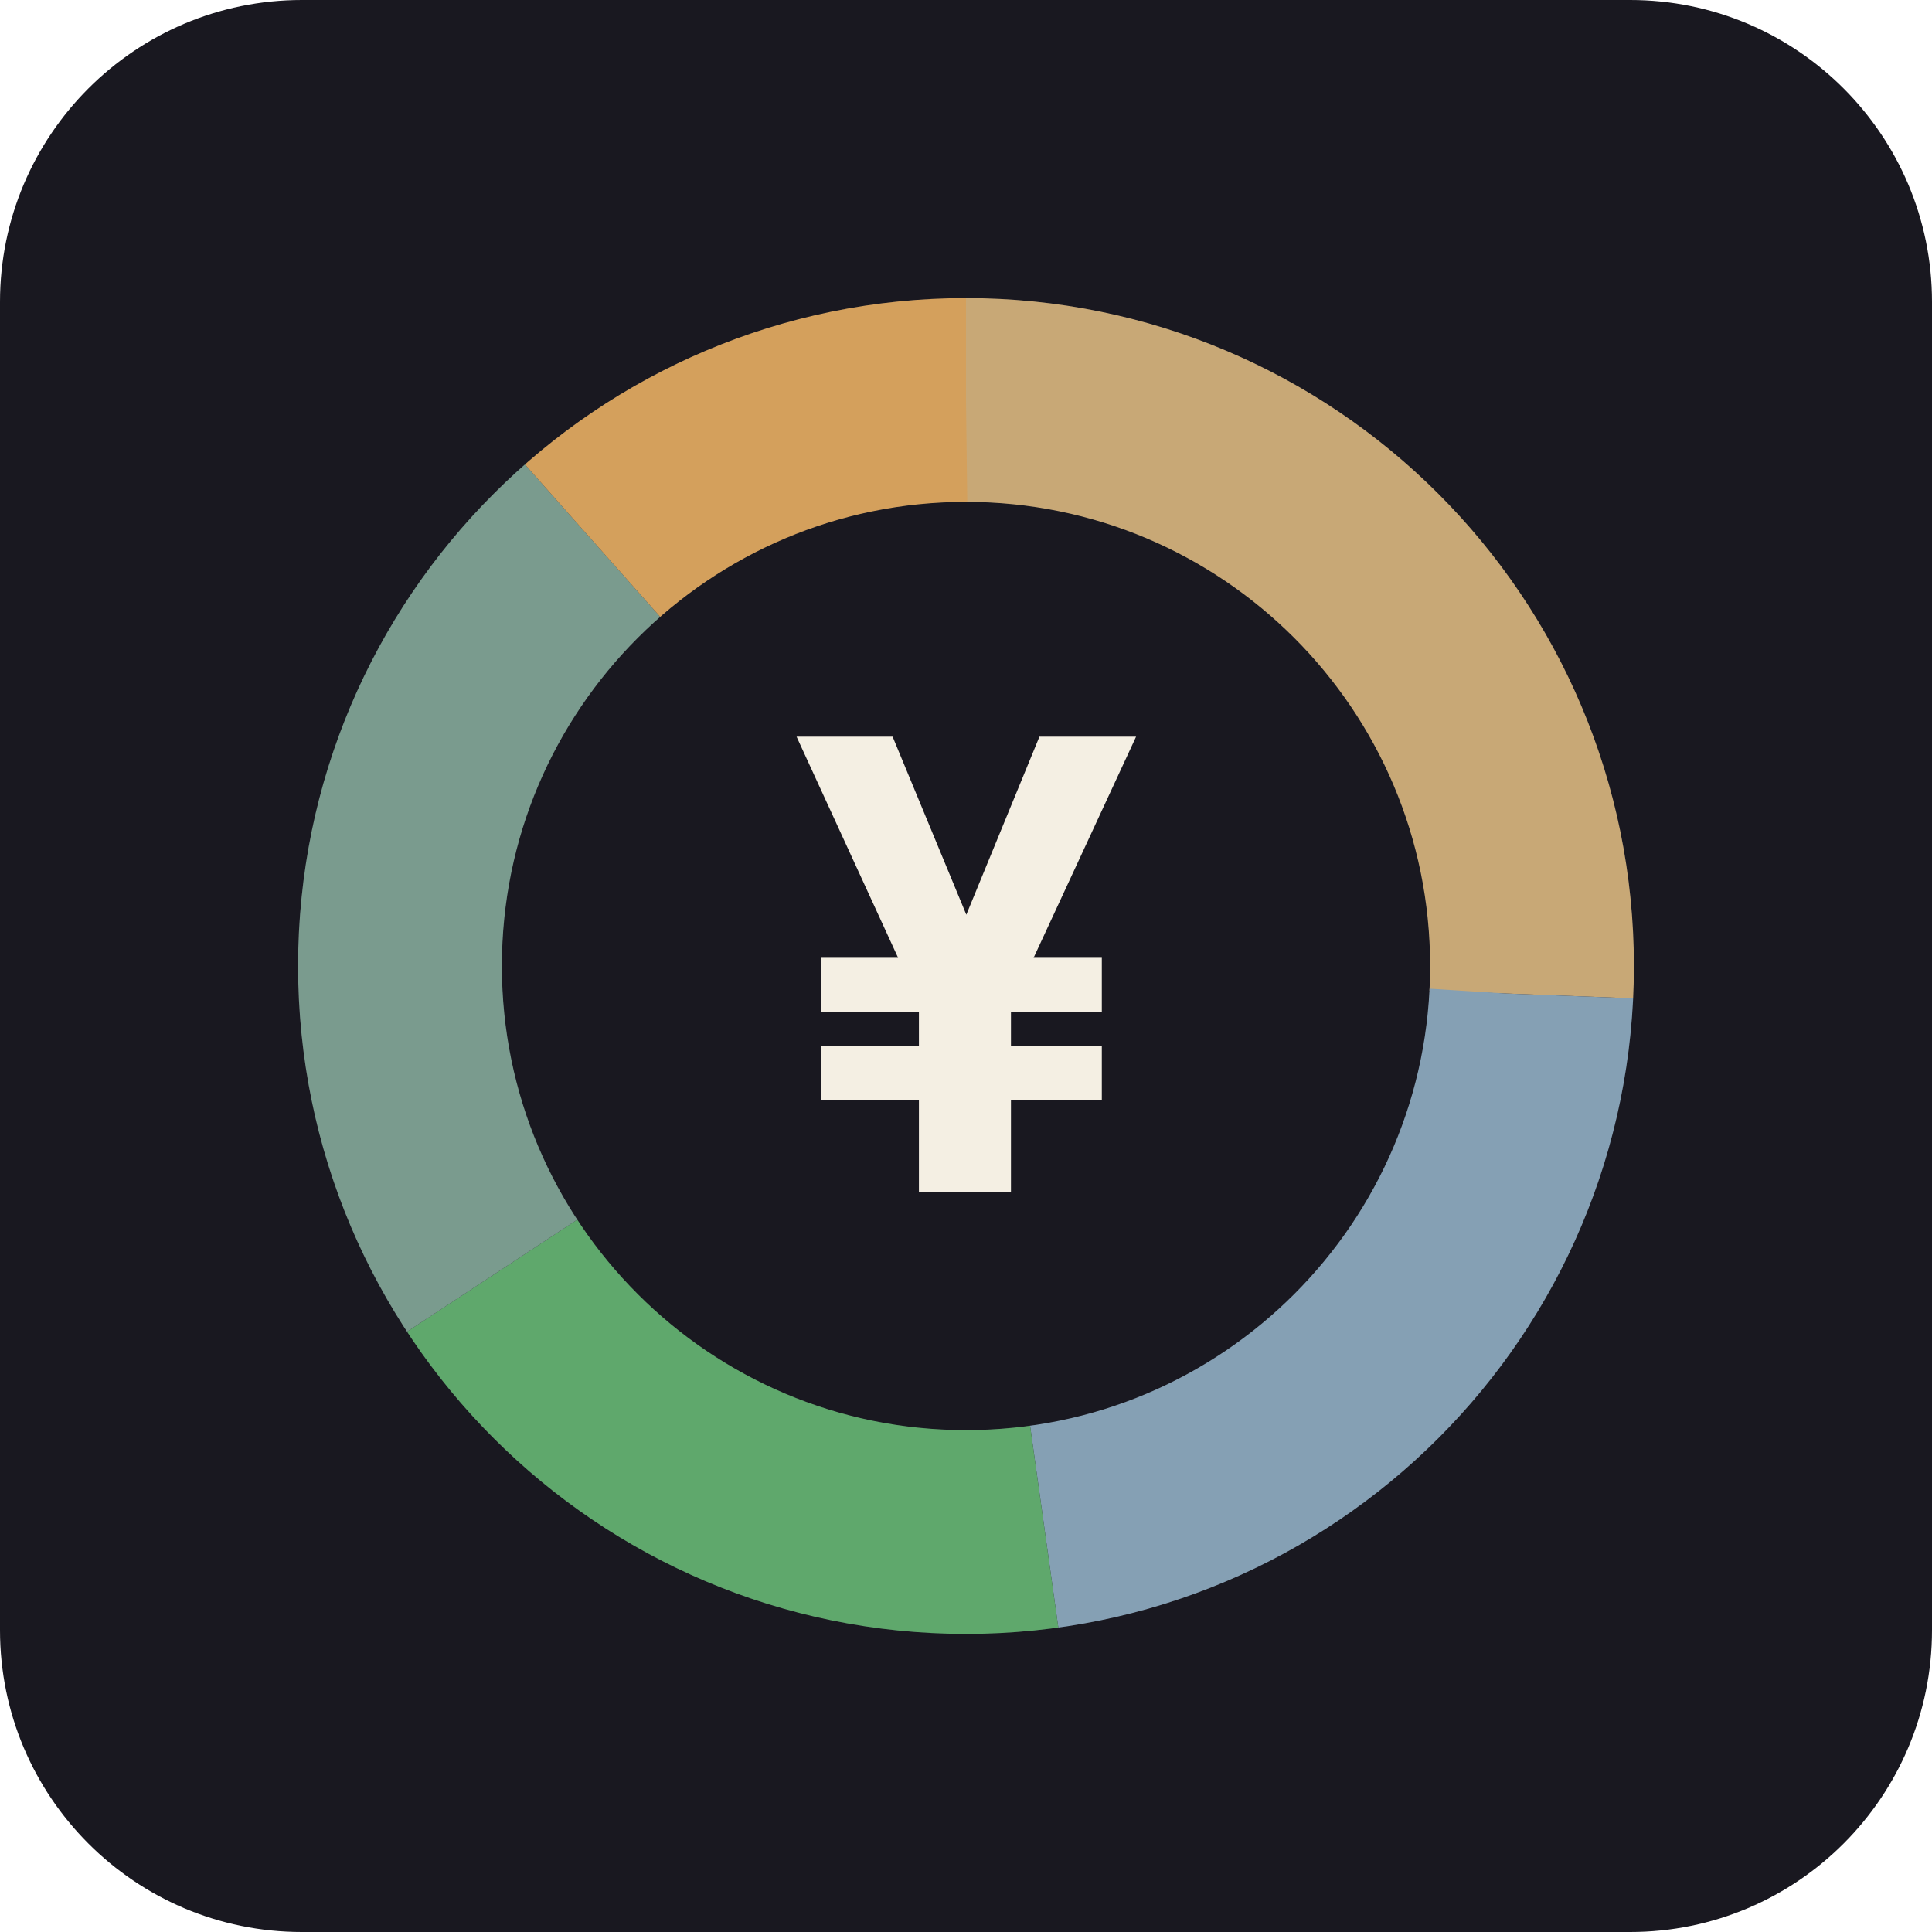
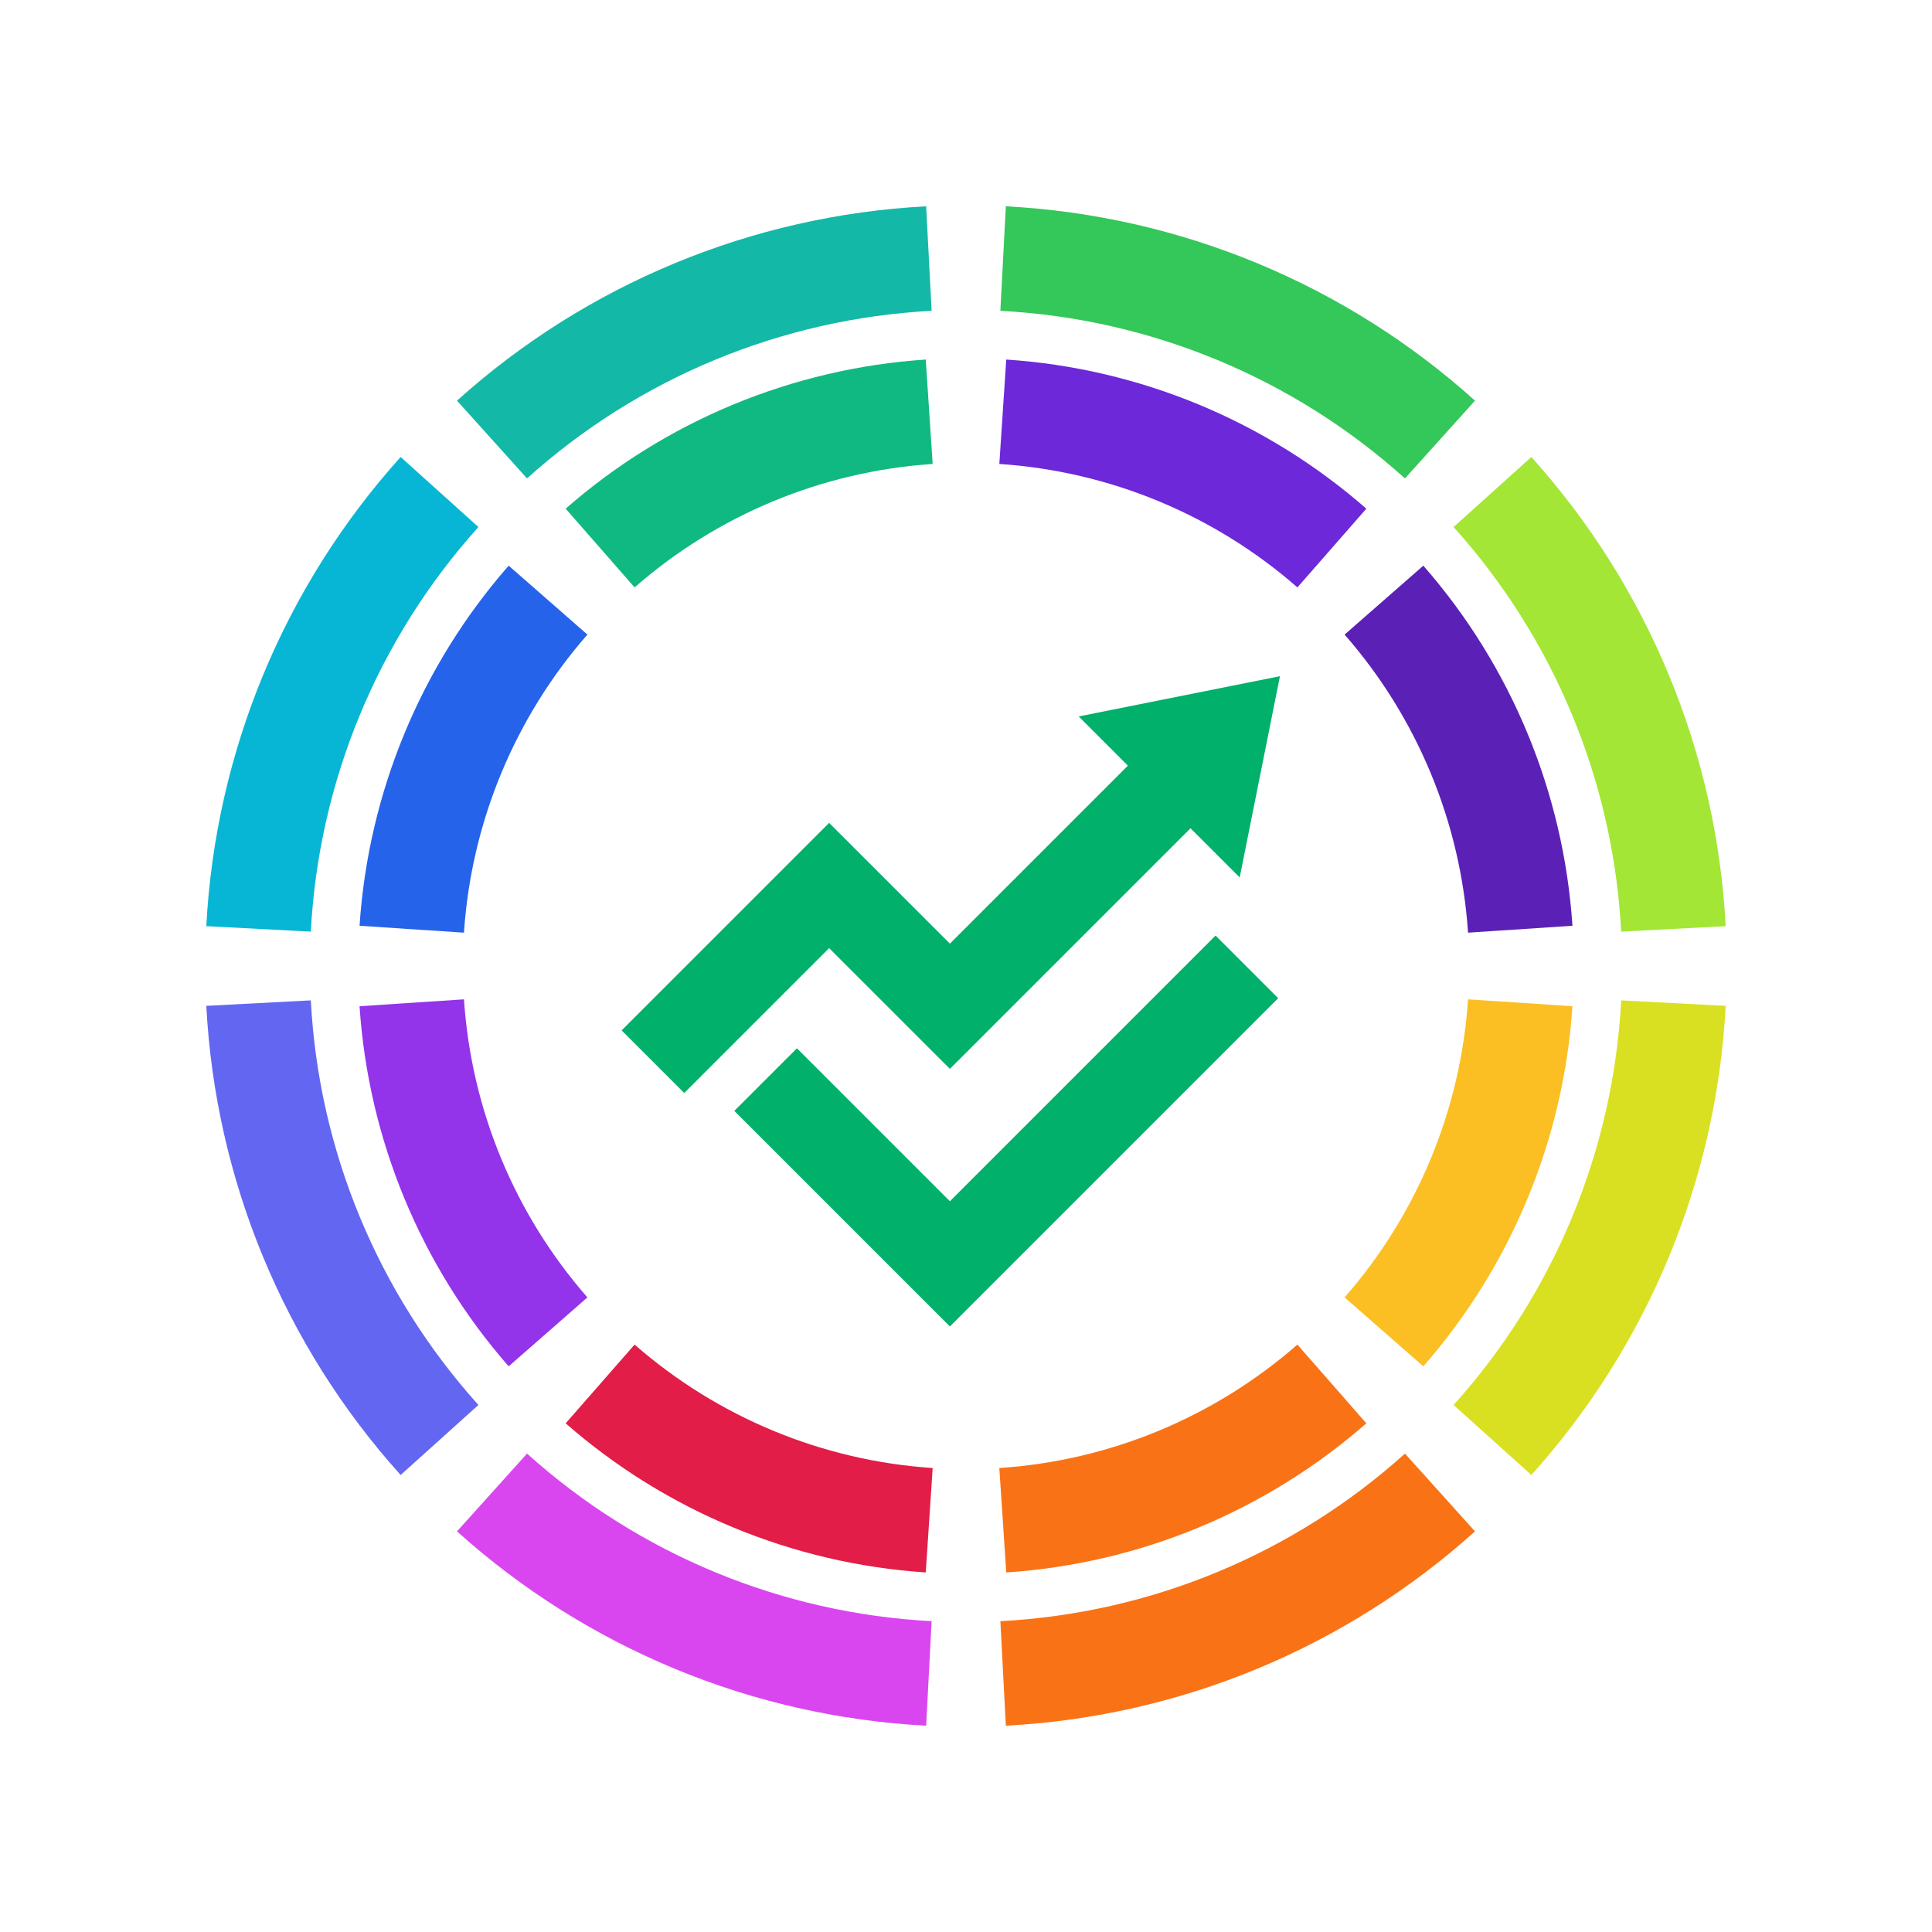
- <svg xmlns="http://www.w3.org/2000/svg" viewBox="0 0 512 512">
-   <rect width="512" height="512" rx="80" fill="#191820" />
-   <g transform="translate(256 256)">
-     <circle r="150" fill="none" stroke="#2d2c38" stroke-width="54" />
-     <circle r="150" fill="none" stroke="#c8a876" stroke-width="54" stroke-dasharray="243.2 942.48" transform="rotate(-90)" />
-     <circle r="150" fill="none" stroke="#85a0b4" stroke-width="54" stroke-dasharray="207.3 942.48" stroke-dashoffset="-243.2" transform="rotate(-90)" />
-     <circle r="150" fill="none" stroke="#5fa86c" stroke-width="54" stroke-dasharray="169.6 942.48" stroke-dashoffset="-450.5" transform="rotate(-90)" />
-     <circle r="150" fill="none" stroke="#7a9b8e" stroke-width="54" stroke-dasharray="214.4 942.48" stroke-dashoffset="-620.1" transform="rotate(-90)" />
-     <circle r="150" fill="none" stroke="#d4a05c" stroke-width="54" stroke-dasharray="108.2 942.48" stroke-dashoffset="-834.5" transform="rotate(-90)" />
-     <text y="60" text-anchor="middle" font-family="-apple-system,'Noto Sans SC',sans-serif" font-weight="700" font-size="166" fill="#f4efe3">¥</text>
+ <svg xmlns="http://www.w3.org/2000/svg" viewBox="0 0 240 240" width="240" height="240" fill="none">
+   <g stroke-width="13" stroke-linecap="butt">
+     <path d="M 124.61 32.12 A 88 88 0 0 1 178.88 54.6" stroke="#34C759" />
+     <path d="M 185.4 61.12 A 88 88 0 0 1 207.88 115.39" stroke="#A3E635" />
+     <path d="M 207.88 124.61 A 88 88 0 0 1 185.4 178.88" stroke="#D9E021" />
+     <path d="M 178.88 185.4 A 88 88 0 0 1 124.61 207.88" stroke="#F97316" />
+     <path d="M 115.39 207.88 A 88 88 0 0 1 61.12 185.4" stroke="#D946EF" />
+     <path d="M 54.6 178.88 A 88 88 0 0 1 32.12 124.61" stroke="#6366F1" />
+     <path d="M 32.12 115.39 A 88 88 0 0 1 54.6 61.12" stroke="#06B6D4" />
+     <path d="M 61.12 54.6 A 88 88 0 0 1 115.39 32.12" stroke="#14B8A6" />
  </g>
+   <g stroke-width="13" stroke-linecap="butt">
+     <path d="M 124.57 51.15 A 69 69 0 0 1 165.45 68.08" stroke="#6D28D9" />
+     <path d="M 171.92 74.55 A 69 69 0 0 1 188.85 115.43" stroke="#5B21B6" />
+     <path d="M 188.85 124.57 A 69 69 0 0 1 171.92 165.45" stroke="#FBBF24" />
+     <path d="M 165.45 171.92 A 69 69 0 0 1 124.57 188.85" stroke="#F97316" />
+     <path d="M 115.43 188.85 A 69 69 0 0 1 74.55 171.92" stroke="#E11D48" />
+     <path d="M 68.08 165.45 A 69 69 0 0 1 51.15 124.57" stroke="#9333EA" />
+     <path d="M 51.15 115.43 A 69 69 0 0 1 68.08 74.55" stroke="#2563EB" />
+     <path d="M 74.55 68.08 A 69 69 0 0 1 115.43 51.15" stroke="#10B981" />
+   </g>
+   <path d="M 85 128 L 103 110 L 118 125 L 148 95" stroke="#00B06B" stroke-width="11" stroke-linecap="square" stroke-linejoin="miter" />
+   <polygon points="159,84 134,89 154,109" fill="#00B06B" />
+   <path d="M 99 138 L 118 157 L 151 124" stroke="#00B06B" stroke-width="11" stroke-linecap="square" stroke-linejoin="miter" />
</svg>
